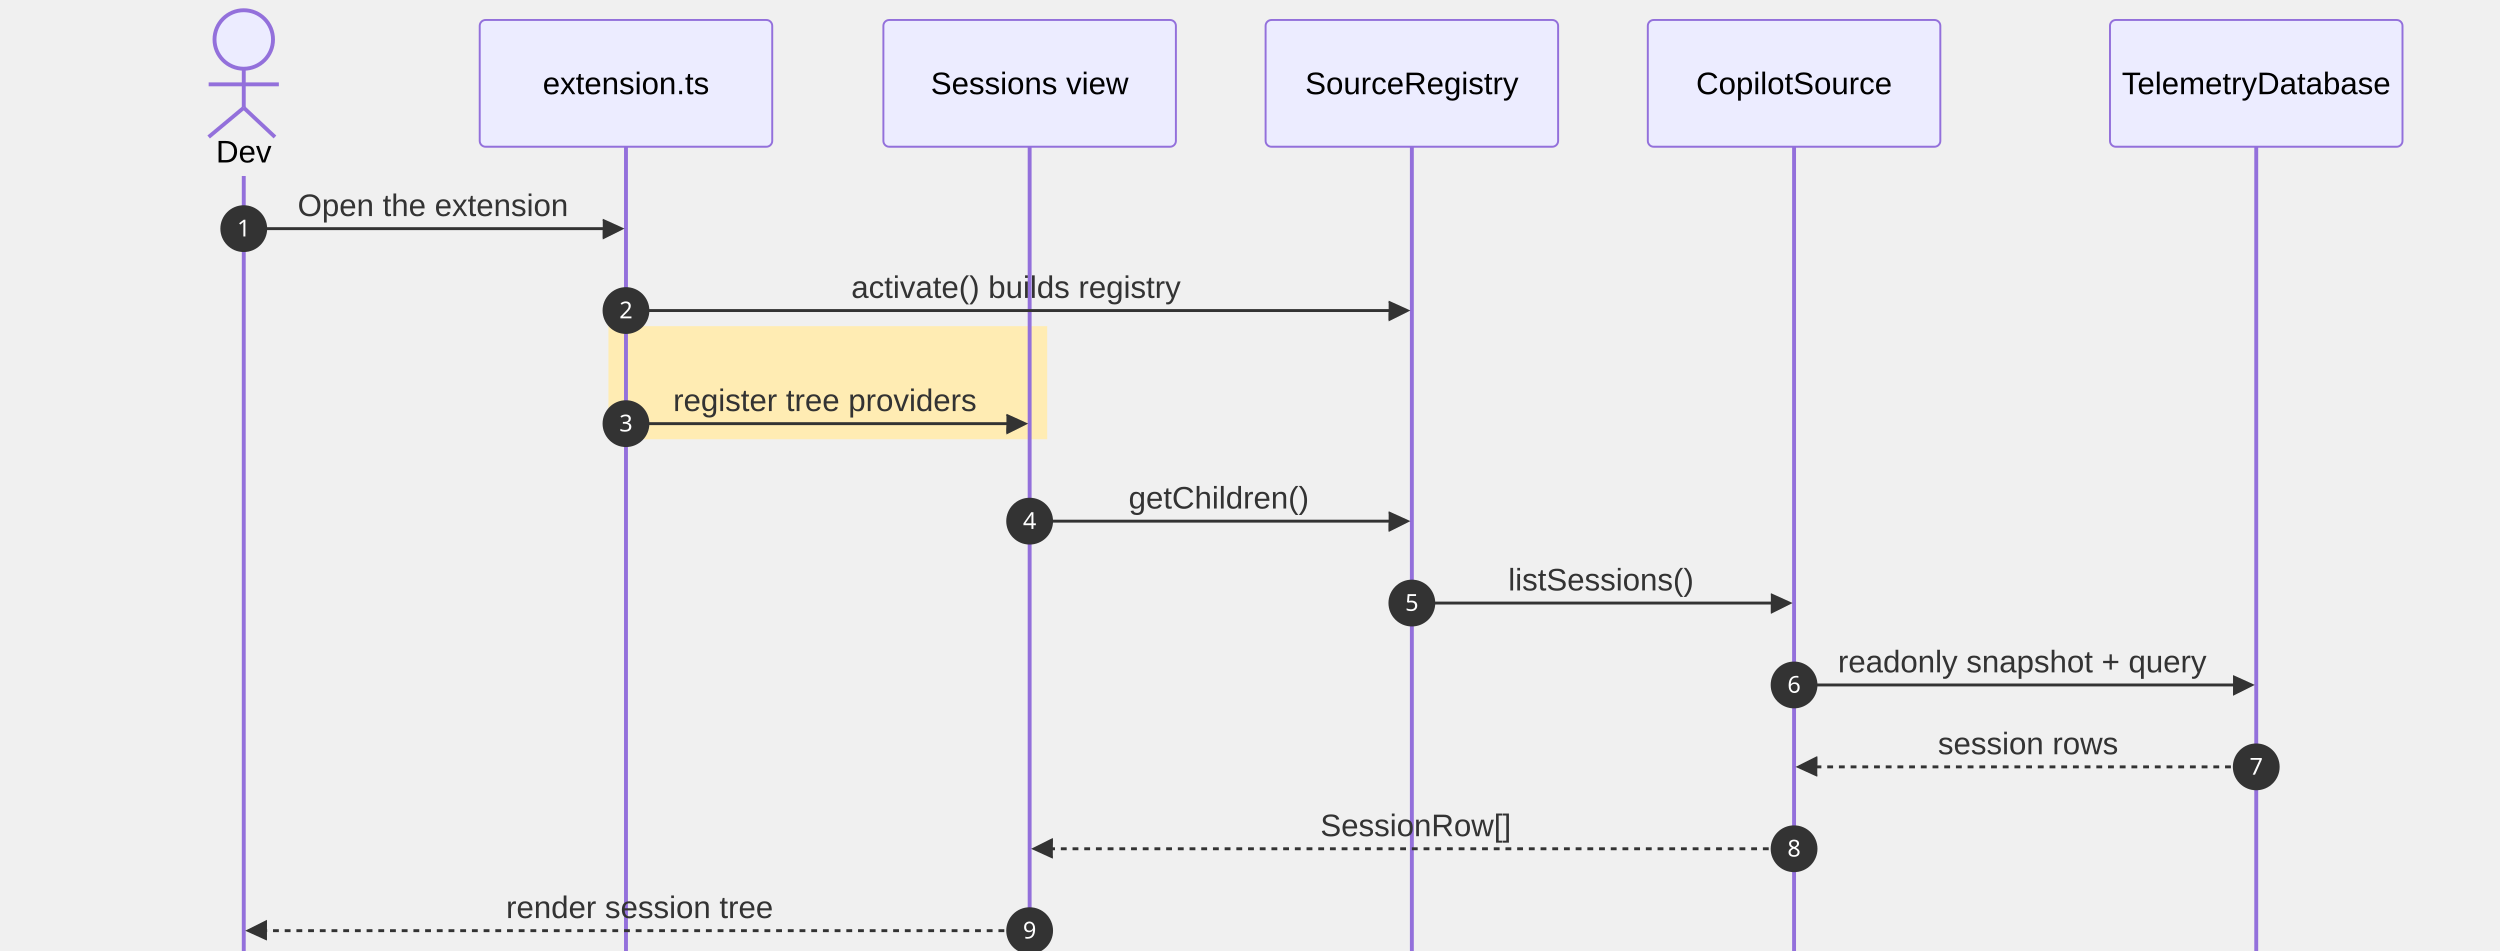
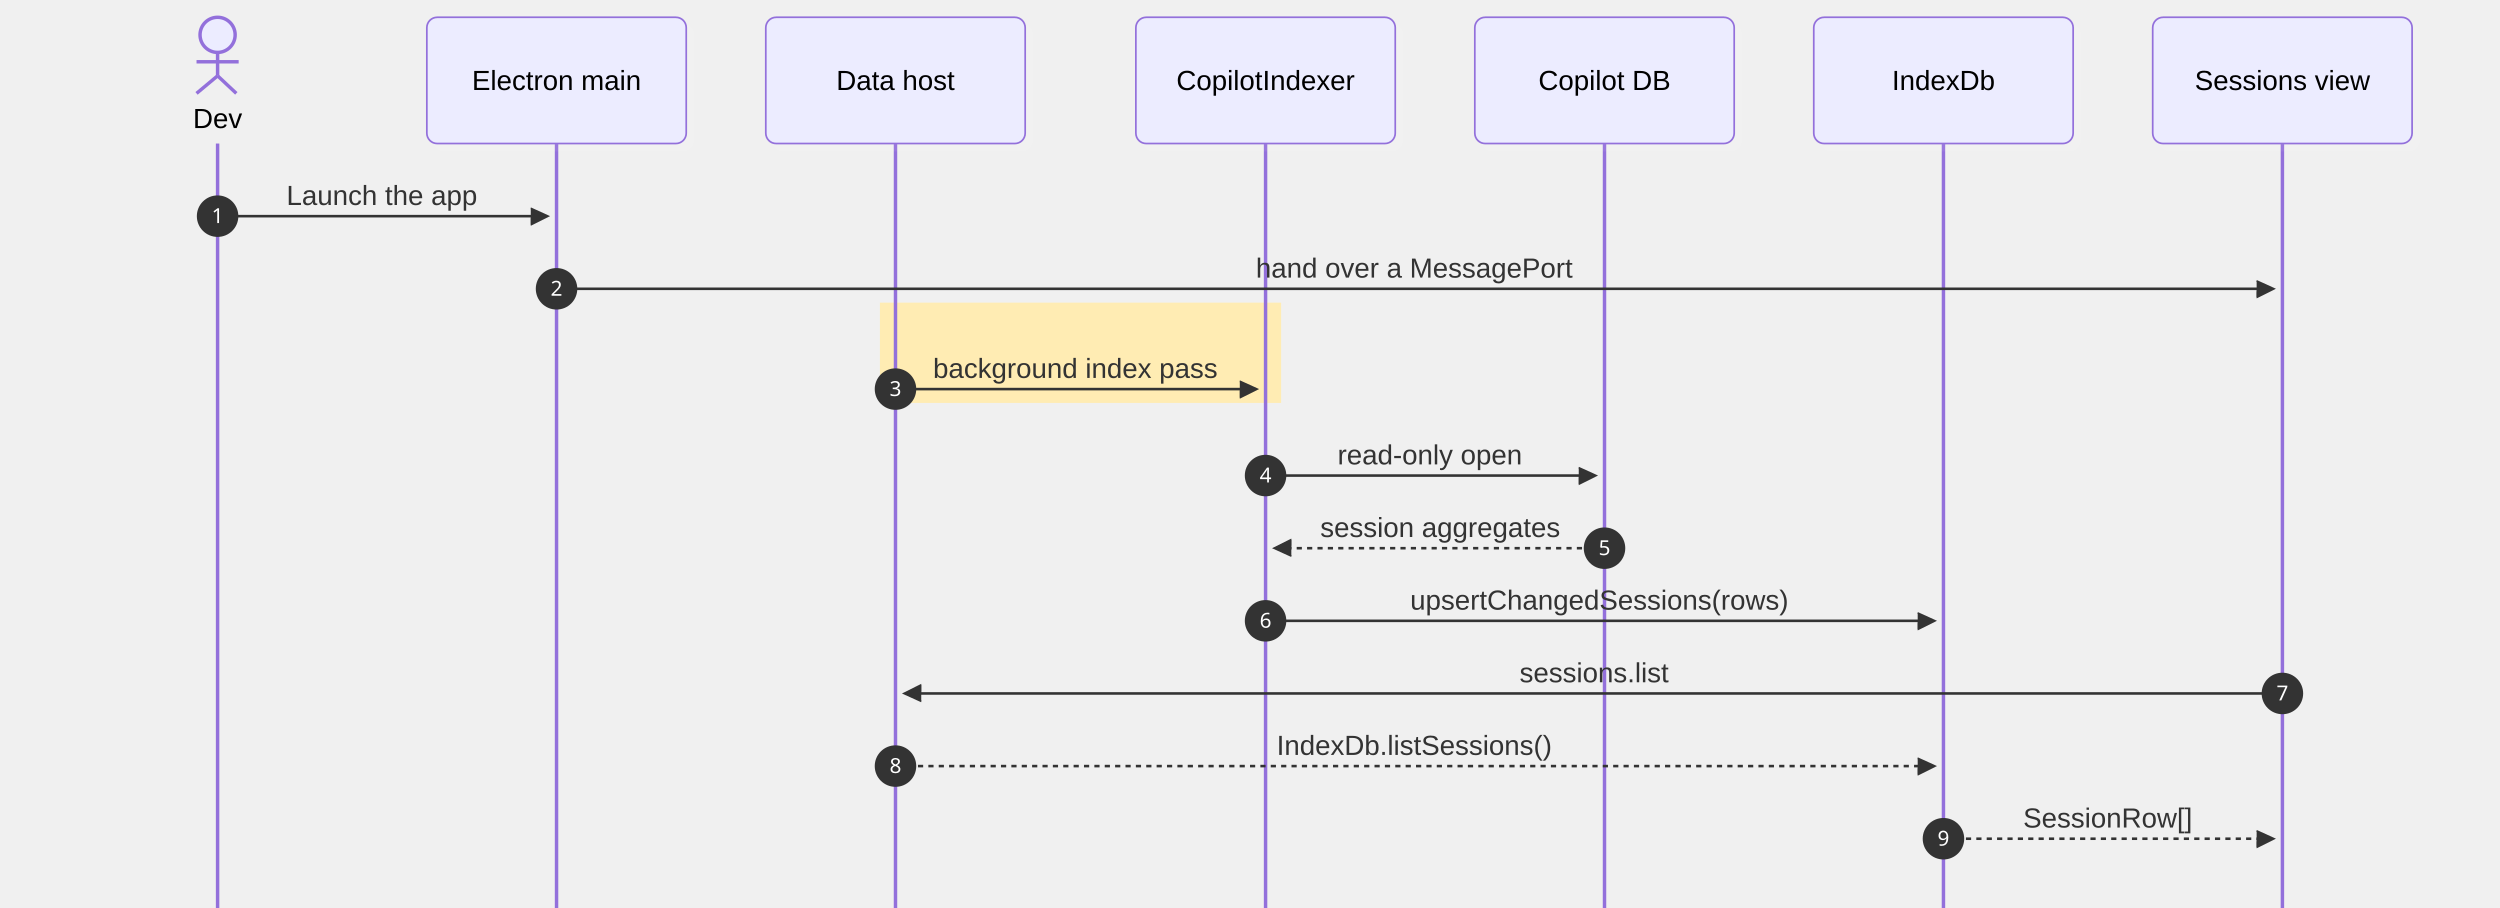
- <svg xmlns="http://www.w3.org/2000/svg" width="760" height="289" id="my-svg" style="max-width:760px;background-color:white;" viewBox="-50 -10 1282 487" role="graphics-document document" aria-roledescription="sequence">
-   <rect x="262" y="157" fill="rgb(255,236,179)" width="225" height="58" class="rect" />
+ <svg xmlns="http://www.w3.org/2000/svg" width="760" height="276" id="my-svg" style="max-width:760px;background-color:white;" viewBox="-50 -10 1444 525" role="graphics-document document" aria-roledescription="sequence">
+   <rect x="458" y="165" fill="rgb(255,236,179)" width="232" height="58" class="rect" />
  <g>
-     <line id="actor5" x1="1107" y1="65" x2="1107" y2="2000" class="actor-line 200" stroke-width="0.5px" stroke="#999" name="DB" data-et="life-line" data-id="DB" />
-     <g id="root-5" data-et="participant" data-type="participant" data-id="DB">
-       <rect x="1032" y="0" fill="#eaeaea" stroke="#666" width="150" height="65" name="DB" rx="3" ry="3" class="actor actor-top" />
-       <text x="1107" y="32.5" dominant-baseline="central" alignment-baseline="central" class="actor actor-box" style="text-anchor: middle; font-size: 16px; font-weight: 400;">
-         <tspan x="1107" dy="0">TelemetryDatabase</tspan>
+     <line id="actor6" x1="1269" y1="73" x2="1269" y2="2000" class="actor-line 200" stroke-width="0.5px" stroke="#999" name="View" data-et="life-line" data-id="View" />
+     <g id="root-6" data-look="neo" data-et="participant" data-type="participant" data-id="View">
+       <rect x="1194" y="0" fill="#eaeaea" stroke="#666" width="150" height="73" name="View" rx="6" ry="6" class="actor actor-top" data-look="neo" filter="url(#my-svg-drop-shadow)" />
+       <text x="1269" y="36.5" dominant-baseline="central" alignment-baseline="central" class="actor actor-box" style="text-anchor: middle; font-size: 16px; font-weight: 400;">
+         <tspan x="1269" dy="0">Sessions view</tspan>
      </text>
    </g>
  </g>
  <g>
-     <line id="actor4" x1="870" y1="65" x2="870" y2="2000" class="actor-line 200" stroke-width="0.5px" stroke="#999" name="Src" data-et="life-line" data-id="Src" />
-     <g id="root-4" data-et="participant" data-type="participant" data-id="Src">
-       <rect x="795" y="0" fill="#eaeaea" stroke="#666" width="150" height="65" name="Src" rx="3" ry="3" class="actor actor-top" />
-       <text x="870" y="32.5" dominant-baseline="central" alignment-baseline="central" class="actor actor-box" style="text-anchor: middle; font-size: 16px; font-weight: 400;">
-         <tspan x="870" dy="0">CopilotSource</tspan>
+     <line id="actor5" x1="1073" y1="73" x2="1073" y2="2000" class="actor-line 200" stroke-width="0.5px" stroke="#999" name="Index" data-et="life-line" data-id="Index" />
+     <g id="root-5" data-look="neo" data-et="participant" data-type="participant" data-id="Index">
+       <rect x="998" y="0" fill="#eaeaea" stroke="#666" width="150" height="73" name="Index" rx="6" ry="6" class="actor actor-top" data-look="neo" filter="url(#my-svg-drop-shadow)" />
+       <text x="1073" y="36.5" dominant-baseline="central" alignment-baseline="central" class="actor actor-box" style="text-anchor: middle; font-size: 16px; font-weight: 400;">
+         <tspan x="1073" dy="0">IndexDb</tspan>
      </text>
    </g>
  </g>
  <g>
-     <line id="actor3" x1="674" y1="65" x2="674" y2="2000" class="actor-line 200" stroke-width="0.5px" stroke="#999" name="Reg" data-et="life-line" data-id="Reg" />
-     <g id="root-3" data-et="participant" data-type="participant" data-id="Reg">
-       <rect x="599" y="0" fill="#eaeaea" stroke="#666" width="150" height="65" name="Reg" rx="3" ry="3" class="actor actor-top" />
-       <text x="674" y="32.5" dominant-baseline="central" alignment-baseline="central" class="actor actor-box" style="text-anchor: middle; font-size: 16px; font-weight: 400;">
-         <tspan x="674" dy="0">SourceRegistry</tspan>
+     <line id="actor4" x1="877" y1="73" x2="877" y2="2000" class="actor-line 200" stroke-width="0.5px" stroke="#999" name="Cop" data-et="life-line" data-id="Cop" />
+     <g id="root-4" data-look="neo" data-et="participant" data-type="participant" data-id="Cop">
+       <rect x="802" y="0" fill="#eaeaea" stroke="#666" width="150" height="73" name="Cop" rx="6" ry="6" class="actor actor-top" data-look="neo" filter="url(#my-svg-drop-shadow)" />
+       <text x="877" y="36.5" dominant-baseline="central" alignment-baseline="central" class="actor actor-box" style="text-anchor: middle; font-size: 16px; font-weight: 400;">
+         <tspan x="877" dy="0">Copilot DB</tspan>
      </text>
    </g>
  </g>
  <g>
-     <line id="actor2" x1="478" y1="65" x2="478" y2="2000" class="actor-line 200" stroke-width="0.5px" stroke="#999" name="View" data-et="life-line" data-id="View" />
-     <g id="root-2" data-et="participant" data-type="participant" data-id="View">
-       <rect x="403" y="0" fill="#eaeaea" stroke="#666" width="150" height="65" name="View" rx="3" ry="3" class="actor actor-top" />
-       <text x="478" y="32.5" dominant-baseline="central" alignment-baseline="central" class="actor actor-box" style="text-anchor: middle; font-size: 16px; font-weight: 400;">
-         <tspan x="478" dy="0">Sessions view</tspan>
+     <line id="actor3" x1="681" y1="73" x2="681" y2="2000" class="actor-line 200" stroke-width="0.5px" stroke="#999" name="Idx" data-et="life-line" data-id="Idx" />
+     <g id="root-3" data-look="neo" data-et="participant" data-type="participant" data-id="Idx">
+       <rect x="606" y="0" fill="#eaeaea" stroke="#666" width="150" height="73" name="Idx" rx="6" ry="6" class="actor actor-top" data-look="neo" filter="url(#my-svg-drop-shadow)" />
+       <text x="681" y="36.5" dominant-baseline="central" alignment-baseline="central" class="actor actor-box" style="text-anchor: middle; font-size: 16px; font-weight: 400;">
+         <tspan x="681" dy="0">CopilotIndexer</tspan>
      </text>
    </g>
  </g>
  <g>
-     <line id="actor1" x1="271" y1="65" x2="271" y2="2000" class="actor-line 200" stroke-width="0.5px" stroke="#999" name="Ext" data-et="life-line" data-id="Ext" />
-     <g id="root-1" data-et="participant" data-type="participant" data-id="Ext">
-       <rect x="196" y="0" fill="#eaeaea" stroke="#666" width="150" height="65" name="Ext" rx="3" ry="3" class="actor actor-top" />
-       <text x="271" y="32.5" dominant-baseline="central" alignment-baseline="central" class="actor actor-box" style="text-anchor: middle; font-size: 16px; font-weight: 400;">
-         <tspan x="271" dy="0">extension.ts</tspan>
+     <line id="actor2" x1="467" y1="73" x2="467" y2="2000" class="actor-line 200" stroke-width="0.5px" stroke="#999" name="Host" data-et="life-line" data-id="Host" />
+     <g id="root-2" data-look="neo" data-et="participant" data-type="participant" data-id="Host">
+       <rect x="392" y="0" fill="#eaeaea" stroke="#666" width="150" height="73" name="Host" rx="6" ry="6" class="actor actor-top" data-look="neo" filter="url(#my-svg-drop-shadow)" />
+       <text x="467" y="36.5" dominant-baseline="central" alignment-baseline="central" class="actor actor-box" style="text-anchor: middle; font-size: 16px; font-weight: 400;">
+         <tspan x="467" dy="0">Data host</tspan>
      </text>
    </g>
  </g>
  <g>
-     <line id="actor0" x1="75" y1="80" x2="75" y2="2000" class="actor-line 200" stroke-width="0.5px" stroke="#999" name="Dev" data-et="life-line" data-id="Dev" />
+     <line id="actor1" x1="271" y1="73" x2="271" y2="2000" class="actor-line 200" stroke-width="0.5px" stroke="#999" name="Main" data-et="life-line" data-id="Main" />
+     <g id="root-1" data-look="neo" data-et="participant" data-type="participant" data-id="Main">
+       <rect x="196" y="0" fill="#eaeaea" stroke="#666" width="150" height="73" name="Main" rx="6" ry="6" class="actor actor-top" data-look="neo" filter="url(#my-svg-drop-shadow)" />
+       <text x="271" y="36.5" dominant-baseline="central" alignment-baseline="central" class="actor actor-box" style="text-anchor: middle; font-size: 16px; font-weight: 400;">
+         <tspan x="271" dy="0">Electron main</tspan>
+       </text>
+     </g>
  </g>
-   <style>#my-svg{font-family:"trebuchet ms",verdana,arial,sans-serif;font-size:15px;fill:#333;}@keyframes edge-animation-frame{from{stroke-dashoffset:0;}}@keyframes dash{to{stroke-dashoffset:0;}}#my-svg .edge-animation-slow{stroke-dasharray:9,5!important;stroke-dashoffset:900;animation:dash 50s linear infinite;stroke-linecap:round;}#my-svg .edge-animation-fast{stroke-dasharray:9,5!important;stroke-dashoffset:900;animation:dash 20s linear infinite;stroke-linecap:round;}#my-svg .error-icon{fill:#552222;}#my-svg .error-text{fill:#552222;stroke:#552222;}#my-svg .edge-thickness-normal{stroke-width:1px;}#my-svg .edge-thickness-thick{stroke-width:3.5px;}#my-svg .edge-pattern-solid{stroke-dasharray:0;}#my-svg .edge-thickness-invisible{stroke-width:0;fill:none;}#my-svg .edge-pattern-dashed{stroke-dasharray:3;}#my-svg .edge-pattern-dotted{stroke-dasharray:2;}#my-svg .marker{fill:#333333;stroke:#333333;}#my-svg .marker.cross{stroke:#333333;}#my-svg svg{font-family:"trebuchet ms",verdana,arial,sans-serif;font-size:15px;}#my-svg p{margin:0;}#my-svg .actor{stroke:#9370DB;fill:#ECECFF;stroke-width:1;}#my-svg rect.actor.outer-path[data-look="neo"]{filter:drop-shadow(1px 2px 2px rgba(185, 185, 185, 1));}#my-svg rect.note[data-look="neo"]{stroke:#aaaa33;fill:#fff5ad;filter:drop-shadow(1px 2px 2px rgba(185, 185, 185, 1));}#my-svg text.actor&gt;tspan{fill:black;stroke:none;}#my-svg .actor-line{stroke:#9370DB;}#my-svg .innerArc{stroke-width:1.5;stroke-dasharray:none;}#my-svg .messageLine0{stroke-width:1.5;stroke-dasharray:none;stroke:#333;}#my-svg .messageLine1{stroke-width:1.5;stroke-dasharray:2,2;stroke:#333;}#my-svg [id$="-arrowhead"] path{fill:#333;stroke:#333;}#my-svg .sequenceNumber{fill:white;}#my-svg [id$="-sequencenumber"]{fill:#333;}#my-svg [id$="-crosshead"] path{fill:#333;stroke:#333;}#my-svg .messageText{fill:#333;stroke:none;}#my-svg .labelBox{stroke:#9370DB;fill:#ECECFF;filter:none;}#my-svg .labelText,#my-svg .labelText&gt;tspan{fill:black;stroke:none;}#my-svg .loopText,#my-svg .loopText&gt;tspan{fill:black;stroke:none;}#my-svg .sectionTitle,#my-svg .sectionTitle&gt;tspan{fill:black;stroke:none;}#my-svg .loopLine{stroke-width:2px;stroke-dasharray:2,2;stroke:#9370DB;fill:#9370DB;}#my-svg .note{stroke:#aaaa33;fill:#fff5ad;}#my-svg .noteText,#my-svg .noteText&gt;tspan{fill:black;stroke:none;font-weight:normal;}#my-svg .activation0{fill:#f4f4f4;stroke:#666;}#my-svg .activation1{fill:#f4f4f4;stroke:#666;}#my-svg .activation2{fill:#f4f4f4;stroke:#666;}#my-svg .actorPopupMenu{position:absolute;}#my-svg .actorPopupMenuPanel{position:absolute;fill:#ECECFF;box-shadow:0px 8px 16px 0px rgba(0,0,0,0.2);filter:drop-shadow(3px 5px 2px rgb(0 0 0 / 0.4));}#my-svg .actor-man circle,#my-svg line{fill:#ECECFF;stroke-width:2px;}#my-svg g rect.rect{filter:drop-shadow(1px 2px 2px rgba(185, 185, 185, 1));stroke:#9370DB;}#my-svg .node .neo-node{stroke:#9370DB;}#my-svg [data-look="neo"].node rect,#my-svg [data-look="neo"].cluster rect,#my-svg [data-look="neo"].node polygon{stroke:#9370DB;filter:drop-shadow(1px 2px 2px rgba(185, 185, 185, 1));}#my-svg [data-look="neo"].swimlane.cluster rect{filter:none;}#my-svg [data-look="neo"].node path{stroke:#9370DB;stroke-width:1px;}#my-svg [data-look="neo"].node .outer-path{filter:drop-shadow(1px 2px 2px rgba(185, 185, 185, 1));}#my-svg [data-look="neo"].node .neo-line path{stroke:#9370DB;filter:none;}#my-svg [data-look="neo"].node circle{stroke:#9370DB;filter:drop-shadow(1px 2px 2px rgba(185, 185, 185, 1));}#my-svg [data-look="neo"].node circle .state-start{fill:#000000;}#my-svg [data-look="neo"].icon-shape .icon{fill:#9370DB;filter:drop-shadow(1px 2px 2px rgba(185, 185, 185, 1));}#my-svg [data-look="neo"].icon-shape .icon-neo path{stroke:#9370DB;filter:drop-shadow(1px 2px 2px rgba(185, 185, 185, 1));}#my-svg :root{--mermaid-font-family:"trebuchet ms",verdana,arial,sans-serif;}</style>
+   <g>
+     <line id="actor0" x1="75" y1="73" x2="75" y2="2000" class="actor-line 200" stroke-width="0.5px" stroke="#999" name="Dev" data-et="life-line" data-id="Dev" />
+   </g>
+   <style>#my-svg{font-family:"trebuchet ms",verdana,arial,sans-serif;font-size:15px;fill:#333;}@keyframes edge-animation-frame{from{stroke-dashoffset:0;}}@keyframes dash{to{stroke-dashoffset:0;}}#my-svg .edge-animation-slow{stroke-dasharray:9,5!important;stroke-dashoffset:900;animation:dash 50s linear infinite;stroke-linecap:round;}#my-svg .edge-animation-fast{stroke-dasharray:9,5!important;stroke-dashoffset:900;animation:dash 20s linear infinite;stroke-linecap:round;}#my-svg .error-icon{fill:#552222;}#my-svg .error-text{fill:#552222;stroke:#552222;}#my-svg .edge-thickness-normal{stroke-width:1px;}#my-svg .edge-thickness-thick{stroke-width:3.5px;}#my-svg .edge-pattern-solid{stroke-dasharray:0;}#my-svg .edge-thickness-invisible{stroke-width:0;fill:none;}#my-svg .edge-pattern-dashed{stroke-dasharray:3;}#my-svg .edge-pattern-dotted{stroke-dasharray:2;}#my-svg .marker{fill:#333333;stroke:#333333;}#my-svg .marker.cross{stroke:#333333;}#my-svg svg{font-family:"trebuchet ms",verdana,arial,sans-serif;font-size:15px;}#my-svg p{margin:0;}#my-svg .actor{stroke:#9370DB;fill:#ECECFF;stroke-width:1;}#my-svg rect.actor.outer-path[data-look="neo"]{filter:drop-shadow(1px 2px 2px rgba(185, 185, 185, 1));}#my-svg rect.note[data-look="neo"]{stroke:#aaaa33;fill:#fff5ad;filter:drop-shadow(1px 2px 2px rgba(185, 185, 185, 1));}#my-svg text.actor&gt;tspan{fill:black;stroke:none;}#my-svg .actor-line{stroke:#9370DB;}#my-svg .innerArc{stroke-width:1.5;stroke-dasharray:none;}#my-svg .messageLine0{stroke-width:1.5;stroke-dasharray:none;stroke:#333;}#my-svg .messageLine1{stroke-width:1.5;stroke-dasharray:2,2;stroke:#333;}#my-svg [id$="-arrowhead"] path{fill:#333;stroke:#333;}#my-svg .sequenceNumber{fill:white;}#my-svg [id$="-sequencenumber"]{fill:#333;}#my-svg [id$="-crosshead"] path{fill:#333;stroke:#333;}#my-svg .messageText{fill:#333;stroke:none;}#my-svg .labelBox{stroke:#9370DB;fill:#ECECFF;filter:drop-shadow(1px 2px 2px rgba(185, 185, 185, 1));}#my-svg .labelText,#my-svg .labelText&gt;tspan{fill:black;stroke:none;}#my-svg .loopText,#my-svg .loopText&gt;tspan{fill:black;stroke:none;}#my-svg .sectionTitle,#my-svg .sectionTitle&gt;tspan{fill:black;stroke:none;}#my-svg .loopLine{stroke-width:2px;stroke-dasharray:2,2;stroke:#9370DB;fill:#9370DB;}#my-svg .note{stroke:#aaaa33;fill:#fff5ad;}#my-svg .noteText,#my-svg .noteText&gt;tspan{fill:black;stroke:none;}#my-svg .activation0{fill:#f4f4f4;stroke:#666;}#my-svg .activation1{fill:#f4f4f4;stroke:#666;}#my-svg .activation2{fill:#f4f4f4;stroke:#666;}#my-svg .actorPopupMenu{position:absolute;}#my-svg .actorPopupMenuPanel{position:absolute;fill:#ECECFF;box-shadow:0px 8px 16px 0px rgba(0,0,0,0.2);filter:drop-shadow(3px 5px 2px rgb(0 0 0 / 0.4));}#my-svg .actor-man circle,#my-svg line{fill:#ECECFF;stroke-width:2px;}#my-svg g rect.rect{filter:drop-shadow(1px 2px 2px rgba(185, 185, 185, 1));stroke:#9370DB;}#my-svg .node .neo-node{stroke:#9370DB;}#my-svg [data-look="neo"].node rect,#my-svg [data-look="neo"].cluster rect,#my-svg [data-look="neo"].node polygon{stroke:#9370DB;filter:drop-shadow(1px 2px 2px rgba(185, 185, 185, 1));}#my-svg [data-look="neo"].swimlane.cluster rect{filter:none;}#my-svg [data-look="neo"].node path{stroke:#9370DB;stroke-width:1px;}#my-svg [data-look="neo"].node .outer-path{filter:drop-shadow(1px 2px 2px rgba(185, 185, 185, 1));}#my-svg [data-look="neo"].node .neo-line path{stroke:#9370DB;filter:none;}#my-svg [data-look="neo"].node circle{stroke:#9370DB;filter:drop-shadow(1px 2px 2px rgba(185, 185, 185, 1));}#my-svg [data-look="neo"].node circle .state-start{fill:#000000;}#my-svg [data-look="neo"].icon-shape .icon{fill:#9370DB;filter:drop-shadow(1px 2px 2px rgba(185, 185, 185, 1));}#my-svg [data-look="neo"].icon-shape .icon-neo path{stroke:#9370DB;filter:drop-shadow(1px 2px 2px rgba(185, 185, 185, 1));}#my-svg :root{--mermaid-font-family:"trebuchet ms",verdana,arial,sans-serif;}</style>
  <g />
  <defs>
    <symbol id="my-svg-computer" width="24" height="24">
      <path transform="scale(.5)" d="M2 2v13h20v-13h-20zm18 11h-16v-9h16v9zm-10.228 6l.466-1h3.524l.467 1h-4.457zm14.228 3h-24l2-6h2.104l-1.33 4h18.45l-1.297-4h2.073l2 6zm-5-10h-14v-7h14v7z" />
    </symbol>
  </defs>
  <defs>
    <symbol id="my-svg-database" fill-rule="evenodd" clip-rule="evenodd">
      <path transform="scale(.5)" d="M12.258.001l.256.004.255.005.253.008.251.01.249.012.247.015.246.016.242.019.241.02.239.023.236.024.233.027.231.028.229.031.225.032.223.034.22.036.217.038.214.04.211.041.208.043.205.045.201.046.198.048.194.05.191.051.187.053.183.054.18.056.175.057.172.059.168.06.163.061.16.063.155.064.15.066.074.033.073.033.071.034.07.034.069.035.068.035.067.035.066.035.064.036.064.036.062.036.06.036.06.037.058.037.058.037.055.038.055.038.053.038.052.038.051.039.05.039.048.039.047.039.045.04.044.04.043.04.041.04.04.041.039.041.037.041.036.041.034.041.033.042.032.042.03.042.029.042.027.042.026.043.024.043.023.043.021.043.02.043.018.044.017.043.015.044.013.044.012.044.011.045.009.044.007.045.006.045.004.045.002.045.001.045v17l-.001.045-.002.045-.004.045-.006.045-.007.045-.009.044-.011.045-.012.044-.013.044-.015.044-.017.043-.018.044-.02.043-.021.043-.023.043-.024.043-.026.043-.027.042-.029.042-.03.042-.032.042-.033.042-.034.041-.036.041-.037.041-.039.041-.04.041-.041.04-.043.04-.044.04-.045.04-.047.039-.048.039-.05.039-.051.039-.052.038-.053.038-.055.038-.055.038-.058.037-.058.037-.06.037-.06.036-.062.036-.064.036-.064.036-.066.035-.067.035-.068.035-.069.035-.07.034-.071.034-.073.033-.074.033-.15.066-.155.064-.16.063-.163.061-.168.06-.172.059-.175.057-.18.056-.183.054-.187.053-.191.051-.194.05-.198.048-.201.046-.205.045-.208.043-.211.041-.214.04-.217.038-.22.036-.223.034-.225.032-.229.031-.231.028-.233.027-.236.024-.239.023-.241.02-.242.019-.246.016-.247.015-.249.012-.251.01-.253.008-.255.005-.256.004-.258.001-.258-.001-.256-.004-.255-.005-.253-.008-.251-.01-.249-.012-.247-.015-.245-.016-.243-.019-.241-.02-.238-.023-.236-.024-.234-.027-.231-.028-.228-.031-.226-.032-.223-.034-.22-.036-.217-.038-.214-.04-.211-.041-.208-.043-.204-.045-.201-.046-.198-.048-.195-.05-.19-.051-.187-.053-.184-.054-.179-.056-.176-.057-.172-.059-.167-.06-.164-.061-.159-.063-.155-.064-.151-.066-.074-.033-.072-.033-.072-.034-.07-.034-.069-.035-.068-.035-.067-.035-.066-.035-.064-.036-.063-.036-.062-.036-.061-.036-.06-.037-.058-.037-.057-.037-.056-.038-.055-.038-.053-.038-.052-.038-.051-.039-.049-.039-.049-.039-.046-.039-.046-.04-.044-.04-.043-.04-.041-.04-.04-.041-.039-.041-.037-.041-.036-.041-.034-.041-.033-.042-.032-.042-.03-.042-.029-.042-.027-.042-.026-.043-.024-.043-.023-.043-.021-.043-.02-.043-.018-.044-.017-.043-.015-.044-.013-.044-.012-.044-.011-.045-.009-.044-.007-.045-.006-.045-.004-.045-.002-.045-.001-.045v-17l.001-.045.002-.045.004-.045.006-.045.007-.045.009-.044.011-.045.012-.044.013-.044.015-.044.017-.043.018-.044.02-.043.021-.043.023-.043.024-.043.026-.043.027-.042.029-.042.03-.042.032-.042.033-.042.034-.041.036-.041.037-.041.039-.041.04-.041.041-.04.043-.04.044-.04.046-.04.046-.039.049-.039.049-.039.051-.039.052-.038.053-.038.055-.038.056-.038.057-.037.058-.037.06-.037.061-.036.062-.036.063-.036.064-.036.066-.035.067-.035.068-.035.069-.035.07-.034.072-.034.072-.033.074-.033.151-.066.155-.064.159-.063.164-.061.167-.06.172-.059.176-.057.179-.056.184-.054.187-.053.19-.051.195-.05.198-.048.201-.046.204-.045.208-.043.211-.041.214-.04.217-.038.22-.036.223-.034.226-.032.228-.031.231-.028.234-.027.236-.024.238-.023.241-.02.243-.019.245-.016.247-.015.249-.012.251-.01.253-.008.255-.005.256-.004.258-.001.258.001zm-9.258 20.499v.01l.001.021.003.021.004.022.005.021.006.022.007.022.009.023.01.022.011.023.012.023.013.023.015.023.016.024.017.023.018.024.019.024.021.024.022.025.023.024.024.025.052.049.056.05.061.051.066.051.07.051.075.051.079.052.084.052.088.052.092.052.097.052.102.051.105.052.11.052.114.051.119.051.123.051.127.05.131.05.135.05.139.048.144.049.147.047.152.047.155.047.16.045.163.045.167.043.171.043.176.041.178.041.183.039.187.039.19.037.194.035.197.035.202.033.204.031.209.03.212.029.216.027.219.025.222.024.226.021.23.02.233.018.236.016.24.015.243.012.246.01.249.008.253.005.256.004.259.001.26-.001.257-.004.254-.005.25-.008.247-.011.244-.012.241-.014.237-.016.233-.018.231-.021.226-.021.224-.024.22-.026.216-.027.212-.028.21-.031.205-.031.202-.034.198-.034.194-.036.191-.037.187-.039.183-.04.179-.04.175-.042.172-.043.168-.044.163-.045.16-.046.155-.046.152-.047.148-.048.143-.049.139-.049.136-.05.131-.05.126-.05.123-.051.118-.052.114-.051.11-.052.106-.052.101-.052.096-.052.092-.052.088-.053.083-.051.079-.052.074-.052.07-.051.065-.051.06-.051.056-.05.051-.05.023-.024.023-.025.021-.024.02-.024.019-.024.018-.024.017-.024.015-.023.014-.024.013-.023.012-.023.01-.023.01-.022.008-.022.006-.022.006-.022.004-.022.004-.021.001-.021.001-.021v-4.127l-.077.055-.08.053-.083.054-.085.053-.087.052-.09.052-.093.051-.095.05-.097.05-.1.049-.102.049-.105.048-.106.047-.109.047-.111.046-.114.045-.115.045-.118.044-.12.043-.122.042-.124.042-.126.041-.128.04-.13.04-.132.038-.134.038-.135.037-.138.037-.139.035-.142.035-.143.034-.144.033-.147.032-.148.031-.15.03-.151.03-.153.029-.154.027-.156.027-.158.026-.159.025-.161.024-.162.023-.163.022-.165.021-.166.02-.167.019-.169.018-.169.017-.171.016-.173.015-.173.014-.175.013-.175.012-.177.011-.178.01-.179.008-.179.008-.181.006-.182.005-.182.004-.184.003-.184.002h-.37l-.184-.002-.184-.003-.182-.004-.182-.005-.181-.006-.179-.008-.179-.008-.178-.01-.176-.011-.176-.012-.175-.013-.173-.014-.172-.015-.171-.016-.17-.017-.169-.018-.167-.019-.166-.02-.165-.021-.163-.022-.162-.023-.161-.024-.159-.025-.157-.026-.156-.027-.155-.027-.153-.029-.151-.03-.15-.03-.148-.031-.146-.032-.145-.033-.143-.034-.141-.035-.14-.035-.137-.037-.136-.037-.134-.038-.132-.038-.13-.04-.128-.04-.126-.041-.124-.042-.122-.042-.12-.044-.117-.043-.116-.045-.113-.045-.112-.046-.109-.047-.106-.047-.105-.048-.102-.049-.1-.049-.097-.05-.095-.05-.093-.052-.09-.051-.087-.052-.085-.053-.083-.054-.08-.054-.077-.054v4.127zm0-5.654v.011l.001.021.003.021.004.021.005.022.006.022.007.022.009.022.01.022.011.023.012.023.013.023.015.024.016.023.017.024.018.024.019.024.021.024.022.024.023.025.024.024.052.05.056.05.061.05.066.051.07.051.075.052.079.051.084.052.088.052.092.052.097.052.102.052.105.052.11.051.114.051.119.052.123.05.127.051.131.05.135.049.139.049.144.048.147.048.152.047.155.046.16.045.163.045.167.044.171.042.176.042.178.04.183.04.187.038.19.037.194.036.197.034.202.033.204.032.209.03.212.028.216.027.219.025.222.024.226.022.23.02.233.018.236.016.24.014.243.012.246.01.249.008.253.006.256.003.259.001.26-.001.257-.003.254-.006.25-.008.247-.01.244-.012.241-.015.237-.016.233-.018.231-.02.226-.022.224-.024.22-.025.216-.027.212-.029.21-.03.205-.032.202-.033.198-.035.194-.036.191-.037.187-.039.183-.039.179-.041.175-.042.172-.043.168-.044.163-.045.16-.045.155-.047.152-.047.148-.048.143-.048.139-.05.136-.049.131-.05.126-.051.123-.051.118-.051.114-.052.11-.052.106-.052.101-.052.096-.052.092-.052.088-.052.083-.052.079-.052.074-.051.07-.052.065-.051.06-.05.056-.051.051-.049.023-.025.023-.024.021-.025.02-.024.019-.024.018-.024.017-.024.015-.023.014-.023.013-.024.012-.022.01-.023.01-.023.008-.022.006-.022.006-.022.004-.021.004-.022.001-.021.001-.021v-4.139l-.077.054-.08.054-.083.054-.085.052-.087.053-.09.051-.093.051-.095.051-.097.05-.1.049-.102.049-.105.048-.106.047-.109.047-.111.046-.114.045-.115.044-.118.044-.12.044-.122.042-.124.042-.126.041-.128.04-.13.039-.132.039-.134.038-.135.037-.138.036-.139.036-.142.035-.143.033-.144.033-.147.033-.148.031-.15.03-.151.03-.153.028-.154.028-.156.027-.158.026-.159.025-.161.024-.162.023-.163.022-.165.021-.166.02-.167.019-.169.018-.169.017-.171.016-.173.015-.173.014-.175.013-.175.012-.177.011-.178.009-.179.009-.179.007-.181.007-.182.005-.182.004-.184.003-.184.002h-.37l-.184-.002-.184-.003-.182-.004-.182-.005-.181-.007-.179-.007-.179-.009-.178-.009-.176-.011-.176-.012-.175-.013-.173-.014-.172-.015-.171-.016-.17-.017-.169-.018-.167-.019-.166-.02-.165-.021-.163-.022-.162-.023-.161-.024-.159-.025-.157-.026-.156-.027-.155-.028-.153-.028-.151-.03-.15-.03-.148-.031-.146-.033-.145-.033-.143-.033-.141-.035-.14-.036-.137-.036-.136-.037-.134-.038-.132-.039-.13-.039-.128-.04-.126-.041-.124-.042-.122-.043-.12-.043-.117-.044-.116-.044-.113-.046-.112-.046-.109-.046-.106-.047-.105-.048-.102-.049-.1-.049-.097-.05-.095-.051-.093-.051-.09-.051-.087-.053-.085-.052-.083-.054-.08-.054-.077-.054v4.139zm0-5.666v.011l.001.02.003.022.004.021.005.022.006.021.007.022.009.023.01.022.011.023.012.023.013.023.015.023.016.024.017.024.018.023.019.024.021.025.022.024.023.024.024.025.052.05.056.05.061.05.066.051.07.051.075.052.079.051.084.052.088.052.092.052.097.052.102.052.105.051.11.052.114.051.119.051.123.051.127.05.131.05.135.05.139.049.144.048.147.048.152.047.155.046.16.045.163.045.167.043.171.043.176.042.178.04.183.04.187.038.19.037.194.036.197.034.202.033.204.032.209.03.212.028.216.027.219.025.222.024.226.021.23.02.233.018.236.017.24.014.243.012.246.01.249.008.253.006.256.003.259.001.26-.001.257-.003.254-.006.25-.008.247-.01.244-.013.241-.014.237-.016.233-.018.231-.02.226-.022.224-.024.22-.025.216-.027.212-.029.21-.03.205-.032.202-.033.198-.035.194-.036.191-.037.187-.039.183-.039.179-.041.175-.042.172-.043.168-.044.163-.045.16-.045.155-.047.152-.047.148-.048.143-.049.139-.049.136-.049.131-.051.126-.05.123-.051.118-.052.114-.051.11-.052.106-.052.101-.052.096-.052.092-.052.088-.052.083-.052.079-.052.074-.052.07-.051.065-.051.06-.051.056-.05.051-.049.023-.025.023-.025.021-.024.02-.024.019-.024.018-.024.017-.024.015-.023.014-.024.013-.023.012-.023.01-.022.01-.023.008-.022.006-.022.006-.022.004-.022.004-.021.001-.021.001-.021v-4.153l-.077.054-.08.054-.083.053-.085.053-.087.053-.09.051-.093.051-.095.051-.097.05-.1.049-.102.048-.105.048-.106.048-.109.046-.111.046-.114.046-.115.044-.118.044-.12.043-.122.043-.124.042-.126.041-.128.04-.13.039-.132.039-.134.038-.135.037-.138.036-.139.036-.142.034-.143.034-.144.033-.147.032-.148.032-.15.03-.151.03-.153.028-.154.028-.156.027-.158.026-.159.024-.161.024-.162.023-.163.023-.165.021-.166.02-.167.019-.169.018-.169.017-.171.016-.173.015-.173.014-.175.013-.175.012-.177.01-.178.01-.179.009-.179.007-.181.006-.182.006-.182.004-.184.003-.184.001-.185.001-.185-.001-.184-.001-.184-.003-.182-.004-.182-.006-.181-.006-.179-.007-.179-.009-.178-.01-.176-.01-.176-.012-.175-.013-.173-.014-.172-.015-.171-.016-.17-.017-.169-.018-.167-.019-.166-.02-.165-.021-.163-.023-.162-.023-.161-.024-.159-.024-.157-.026-.156-.027-.155-.028-.153-.028-.151-.03-.15-.03-.148-.032-.146-.032-.145-.033-.143-.034-.141-.034-.14-.036-.137-.036-.136-.037-.134-.038-.132-.039-.13-.039-.128-.041-.126-.041-.124-.041-.122-.043-.12-.043-.117-.044-.116-.044-.113-.046-.112-.046-.109-.046-.106-.048-.105-.048-.102-.048-.1-.05-.097-.049-.095-.051-.093-.051-.09-.052-.087-.052-.085-.053-.083-.053-.08-.054-.077-.054v4.153zm8.74-8.179l-.257.004-.254.005-.25.008-.247.011-.244.012-.241.014-.237.016-.233.018-.231.021-.226.022-.224.023-.22.026-.216.027-.212.028-.21.031-.205.032-.202.033-.198.034-.194.036-.191.038-.187.038-.183.04-.179.041-.175.042-.172.043-.168.043-.163.045-.16.046-.155.046-.152.048-.148.048-.143.048-.139.049-.136.05-.131.05-.126.051-.123.051-.118.051-.114.052-.11.052-.106.052-.101.052-.096.052-.092.052-.088.052-.083.052-.079.052-.074.051-.07.052-.065.051-.06.05-.056.05-.051.05-.023.025-.023.024-.021.024-.02.025-.019.024-.018.024-.017.023-.015.024-.014.023-.013.023-.012.023-.01.023-.01.022-.008.022-.006.023-.006.021-.004.022-.004.021-.001.021-.001.021.001.021.001.021.004.021.004.022.006.021.006.023.008.022.01.022.01.023.012.023.013.023.014.023.015.024.017.023.018.024.019.024.02.025.021.024.023.024.023.025.051.05.056.05.06.05.065.051.07.052.074.051.079.052.083.052.088.052.092.052.096.052.101.052.106.052.11.052.114.052.118.051.123.051.126.051.131.05.136.05.139.049.143.048.148.048.152.048.155.046.16.046.163.045.168.043.172.043.175.042.179.041.183.04.187.038.191.038.194.036.198.034.202.033.205.032.21.031.212.028.216.027.22.026.224.023.226.022.231.021.233.018.237.016.241.014.244.012.247.011.25.008.254.005.257.004.26.001.26-.001.257-.004.254-.005.25-.008.247-.011.244-.012.241-.014.237-.016.233-.018.231-.021.226-.022.224-.023.22-.026.216-.027.212-.028.21-.031.205-.032.202-.033.198-.034.194-.036.191-.038.187-.038.183-.04.179-.041.175-.042.172-.043.168-.043.163-.045.16-.046.155-.046.152-.048.148-.048.143-.048.139-.049.136-.05.131-.05.126-.051.123-.051.118-.051.114-.052.11-.052.106-.052.101-.052.096-.052.092-.052.088-.052.083-.052.079-.052.074-.051.07-.052.065-.051.06-.05.056-.05.051-.05.023-.025.023-.024.021-.024.02-.025.019-.024.018-.024.017-.023.015-.024.014-.023.013-.023.012-.023.01-.023.01-.022.008-.022.006-.023.006-.021.004-.022.004-.021.001-.021.001-.021-.001-.021-.001-.021-.004-.021-.004-.022-.006-.021-.006-.023-.008-.022-.01-.022-.01-.023-.012-.023-.013-.023-.014-.023-.015-.024-.017-.023-.018-.024-.019-.024-.02-.025-.021-.024-.023-.024-.023-.025-.051-.05-.056-.05-.06-.05-.065-.051-.07-.052-.074-.051-.079-.052-.083-.052-.088-.052-.092-.052-.096-.052-.101-.052-.106-.052-.11-.052-.114-.052-.118-.051-.123-.051-.126-.051-.131-.05-.136-.05-.139-.049-.143-.048-.148-.048-.152-.048-.155-.046-.16-.046-.163-.045-.168-.043-.172-.043-.175-.042-.179-.041-.183-.04-.187-.038-.191-.038-.194-.036-.198-.034-.202-.033-.205-.032-.21-.031-.212-.028-.216-.027-.22-.026-.224-.023-.226-.022-.231-.021-.233-.018-.237-.016-.241-.014-.244-.012-.247-.011-.25-.008-.254-.005-.257-.004-.26-.001-.26.001z" />
    </symbol>
  </defs>
  <defs>
    <symbol id="my-svg-clock" width="24" height="24">
      <path transform="scale(.5)" d="M12 2c5.514 0 10 4.486 10 10s-4.486 10-10 10-10-4.486-10-10 4.486-10 10-10zm0-2c-6.627 0-12 5.373-12 12s5.373 12 12 12 12-5.373 12-12-5.373-12-12-12zm5.848 12.459c.202.038.202.333.001.372-1.907.361-6.045 1.111-6.547 1.111-.719 0-1.301-.582-1.301-1.301 0-.512.77-5.447 1.125-7.445.034-.192.312-.181.343.014l.985 6.238 5.394 1.011z" />
    </symbol>
  </defs>
  <defs>
    <marker id="my-svg-arrowhead" refX="7.9" refY="5" markerUnits="userSpaceOnUse" markerWidth="12" markerHeight="12" orient="auto-start-reverse">
      <path d="M -1 0 L 10 5 L 0 10 z" />
    </marker>
  </defs>
  <defs>
    <marker id="my-svg-crosshead" markerWidth="15" markerHeight="8" orient="auto" refX="4" refY="4.5">
      <path fill="none" stroke="#000000" stroke-width="1pt" d="M 1,2 L 6,7 M 6,2 L 1,7" style="stroke-dasharray: 0, 0;" />
    </marker>
  </defs>
  <defs>
    <marker id="my-svg-filled-head" refX="15.5" refY="7" markerWidth="20" markerHeight="28" orient="auto">
      <path d="M 18,7 L9,13 L14,7 L9,1 Z" />
    </marker>
  </defs>
  <defs>
    <marker id="my-svg-sequencenumber" refX="15" refY="15" markerWidth="60" markerHeight="40" orient="auto">
      <circle cx="15" cy="15" r="6" />
    </marker>
  </defs>
  <defs>
    <marker id="my-svg-solidTopArrowHead" refX="7.9" refY="7.25" markerUnits="userSpaceOnUse" markerWidth="12" markerHeight="12" orient="auto-start-reverse">
      <path d="M 0 0 L 10 8 L 0 8 z" />
    </marker>
  </defs>
  <defs>
    <marker id="my-svg-solidBottomArrowHead" refX="7.9" refY="0.75" markerUnits="userSpaceOnUse" markerWidth="12" markerHeight="12" orient="auto-start-reverse">
      <path d="M 0 0 L 10 0 L 0 8 z" />
    </marker>
  </defs>
  <defs>
    <marker id="my-svg-stickTopArrowHead" refX="7.5" refY="7" markerUnits="userSpaceOnUse" markerWidth="12" markerHeight="12" orient="auto-start-reverse">
      <path d="M 0 0 L 7 7" stroke="black" stroke-width="1.5" fill="none" />
    </marker>
  </defs>
  <defs>
    <marker id="my-svg-stickBottomArrowHead" refX="7.5" refY="0" markerUnits="userSpaceOnUse" markerWidth="12" markerHeight="12" orient="auto-start-reverse">
      <path d="M 0 7 L 7 0" stroke="black" stroke-width="1.5" fill="none" />
    </marker>
  </defs>
+   <defs>
+     <filter id="my-svg-drop-shadow" height="130%" width="130%">
+       <feDropShadow dx="4" dy="4" stdDeviation="0" flood-opacity="0.06" flood-color="#FFFFFF" />
+     </filter>
+   </defs>
  <g class="actor-man actor-top" name="Dev" data-et="participant" data-type="actor" data-id="Dev" style="stroke: rgb(147, 112, 219);">
-     <line id="actor-man-torso0" x1="75" y1="25" x2="75" y2="45" />
-     <line id="actor-man-arms0" x1="57" y1="33" x2="93" y2="33" />
-     <line x1="57" y1="60" x2="75" y2="45" />
-     <line x1="75" y1="45" x2="91" y2="60" />
-     <circle cx="75" cy="10" r="15" width="150" height="65" />
-     <text x="75" y="67.5" dominant-baseline="central" alignment-baseline="central" class="actor actor-man" style="text-anchor: middle; font-size: 16px; font-weight: 400;">
+     <line id="actor-man-torso0" x1="75" y1="20.308" x2="75" y2="33.846" />
+     <line id="actor-man-arms0" x1="62.815" y1="25.723" x2="87.185" y2="25.723" />
+     <line x1="62.815" y1="44" x2="75" y2="33.846" />
+     <line x1="75" y1="33.846" x2="85.831" y2="44" />
+     <circle cx="75" cy="10.154" r="10.154" width="150" height="73" />
+     <text x="75" y="58.5" dominant-baseline="central" alignment-baseline="central" class="actor actor-man" style="text-anchor: middle; font-size: 16px; font-weight: 400;">
      <tspan x="75" dy="0">Dev</tspan>
    </text>
  </g>
-   <text x="172" y="80" text-anchor="middle" dominant-baseline="middle" alignment-baseline="middle" class="messageText" dy="1em" style="font-size: 16px; font-weight: 400;">Open the extension</text>
-   <line x1="82" y1="107" x2="267" y2="107" class="messageLine0" data-et="message" data-id="i1" data-from="Dev" data-to="Ext" stroke-width="2" stroke="none" marker-end="url(#my-svg-arrowhead)" style="fill: none;" />
-   <line x1="75" y1="107" x2="75" y2="107" stroke-width="0" marker-start="url(#my-svg-sequencenumber)" />
-   <text x="75" y="111" font-family="sans-serif" font-size="12px" text-anchor="middle" class="sequenceNumber">1</text>
-   <text x="471" y="122" text-anchor="middle" dominant-baseline="middle" alignment-baseline="middle" class="messageText" dy="1em" style="font-size: 16px; font-weight: 400;">activate() builds registry</text>
-   <line x1="278" y1="149" x2="670" y2="149" class="messageLine0" data-et="message" data-id="i2" data-from="Ext" data-to="Reg" stroke-width="2" stroke="none" marker-end="url(#my-svg-arrowhead)" style="fill: none;" />
-   <line x1="271" y1="149" x2="271" y2="149" stroke-width="0" marker-start="url(#my-svg-sequencenumber)" />
-   <text x="271" y="153" font-family="sans-serif" font-size="12px" text-anchor="middle" class="sequenceNumber">2</text>
-   <text x="373" y="180" text-anchor="middle" dominant-baseline="middle" alignment-baseline="middle" class="messageText" dy="1em" style="font-size: 16px; font-weight: 400;">register tree providers</text>
-   <line x1="278" y1="207" x2="474" y2="207" class="messageLine0" data-et="message" data-id="i4" data-from="Ext" data-to="View" stroke-width="2" stroke="none" marker-end="url(#my-svg-arrowhead)" style="fill: none;" />
-   <line x1="271" y1="207" x2="271" y2="207" stroke-width="0" marker-start="url(#my-svg-sequencenumber)" />
-   <text x="271" y="211" font-family="sans-serif" font-size="12px" text-anchor="middle" class="sequenceNumber">3</text>
-   <text x="575" y="230" text-anchor="middle" dominant-baseline="middle" alignment-baseline="middle" class="messageText" dy="1em" style="font-size: 16px; font-weight: 400;">getChildren()</text>
-   <line x1="485" y1="257" x2="670" y2="257" class="messageLine0" data-et="message" data-id="i6" data-from="View" data-to="Reg" stroke-width="2" stroke="none" marker-end="url(#my-svg-arrowhead)" style="fill: none;" />
-   <line x1="478" y1="257" x2="478" y2="257" stroke-width="0" marker-start="url(#my-svg-sequencenumber)" />
-   <text x="478" y="261" font-family="sans-serif" font-size="12px" text-anchor="middle" class="sequenceNumber">4</text>
-   <text x="771" y="272" text-anchor="middle" dominant-baseline="middle" alignment-baseline="middle" class="messageText" dy="1em" style="font-size: 16px; font-weight: 400;">listSessions()</text>
-   <line x1="681" y1="299" x2="866" y2="299" class="messageLine0" data-et="message" data-id="i7" data-from="Reg" data-to="Src" stroke-width="2" stroke="none" marker-end="url(#my-svg-arrowhead)" style="fill: none;" />
-   <line x1="674" y1="299" x2="674" y2="299" stroke-width="0" marker-start="url(#my-svg-sequencenumber)" />
-   <text x="674" y="303" font-family="sans-serif" font-size="12px" text-anchor="middle" class="sequenceNumber">5</text>
-   <text x="987" y="314" text-anchor="middle" dominant-baseline="middle" alignment-baseline="middle" class="messageText" dy="1em" style="font-size: 16px; font-weight: 400;">readonly snapshot + query</text>
-   <line x1="877" y1="341" x2="1103" y2="341" class="messageLine0" data-et="message" data-id="i8" data-from="Src" data-to="DB" stroke-width="2" stroke="none" marker-end="url(#my-svg-arrowhead)" style="fill: none;" />
-   <line x1="870" y1="341" x2="870" y2="341" stroke-width="0" marker-start="url(#my-svg-sequencenumber)" />
-   <text x="870" y="345" font-family="sans-serif" font-size="12px" text-anchor="middle" class="sequenceNumber">6</text>
-   <text x="990" y="356" text-anchor="middle" dominant-baseline="middle" alignment-baseline="middle" class="messageText" dy="1em" style="font-size: 16px; font-weight: 400;">session rows</text>
-   <line x1="1112" y1="383" x2="874" y2="383" class="messageLine1" data-et="message" data-id="i9" data-from="DB" data-to="Src" stroke-width="2" stroke="none" marker-end="url(#my-svg-arrowhead)" style="stroke-dasharray: 3, 3; fill: none;" />
-   <line x1="1107" y1="383" x2="1107" y2="383" stroke-width="0" marker-start="url(#my-svg-sequencenumber)" />
-   <text x="1107" y="387" font-family="sans-serif" font-size="12px" text-anchor="middle" class="sequenceNumber">7</text>
-   <text x="676" y="398" text-anchor="middle" dominant-baseline="middle" alignment-baseline="middle" class="messageText" dy="1em" style="font-size: 16px; font-weight: 400;">SessionRow[]</text>
-   <line x1="875" y1="425" x2="482" y2="425" class="messageLine1" data-et="message" data-id="i10" data-from="Src" data-to="View" stroke-width="2" stroke="none" marker-end="url(#my-svg-arrowhead)" style="stroke-dasharray: 3, 3; fill: none;" />
-   <line x1="870" y1="425" x2="870" y2="425" stroke-width="0" marker-start="url(#my-svg-sequencenumber)" />
-   <text x="870" y="429" font-family="sans-serif" font-size="12px" text-anchor="middle" class="sequenceNumber">8</text>
-   <text x="278" y="440" text-anchor="middle" dominant-baseline="middle" alignment-baseline="middle" class="messageText" dy="1em" style="font-size: 16px; font-weight: 400;">render session tree</text>
-   <line x1="483" y1="467" x2="79" y2="467" class="messageLine1" data-et="message" data-id="i11" data-from="View" data-to="Dev" stroke-width="2" stroke="none" marker-end="url(#my-svg-arrowhead)" style="stroke-dasharray: 3, 3; fill: none;" />
-   <line x1="478" y1="467" x2="478" y2="467" stroke-width="0" marker-start="url(#my-svg-sequencenumber)" />
-   <text x="478" y="471" font-family="sans-serif" font-size="12px" text-anchor="middle" class="sequenceNumber">9</text>
+   <text x="170" y="88" text-anchor="middle" dominant-baseline="middle" alignment-baseline="middle" class="messageText" dy="1em" style="font-size: 16px; font-weight: 400;">Launch the app</text>
+   <line x1="82" y1="115" x2="264" y2="115" class="messageLine0" data-et="message" data-id="i1" data-from="Dev" data-to="Main" stroke-width="2" stroke="none" marker-end="url(#my-svg-arrowhead)" style="fill: none;" />
+   <line x1="75" y1="115" x2="75" y2="115" stroke-width="0" marker-start="url(#my-svg-sequencenumber)" />
+   <text x="75" y="119" font-family="sans-serif" font-size="12px" text-anchor="middle" class="sequenceNumber">1</text>
+   <text x="767" y="130" text-anchor="middle" dominant-baseline="middle" alignment-baseline="middle" class="messageText" dy="1em" style="font-size: 16px; font-weight: 400;">hand over a MessagePort</text>
+   <line x1="278" y1="157" x2="1262" y2="157" class="messageLine0" data-et="message" data-id="i2" data-from="Main" data-to="View" stroke-width="2" stroke="none" marker-end="url(#my-svg-arrowhead)" style="fill: none;" />
+   <line x1="271" y1="157" x2="271" y2="157" stroke-width="0" marker-start="url(#my-svg-sequencenumber)" />
+   <text x="271" y="161" font-family="sans-serif" font-size="12px" text-anchor="middle" class="sequenceNumber">2</text>
+   <text x="571" y="188" text-anchor="middle" dominant-baseline="middle" alignment-baseline="middle" class="messageText" dy="1em" style="font-size: 16px; font-weight: 400;">background index pass</text>
+   <line x1="474" y1="215" x2="674" y2="215" class="messageLine0" data-et="message" data-id="i4" data-from="Host" data-to="Idx" stroke-width="2" stroke="none" marker-end="url(#my-svg-arrowhead)" style="fill: none;" />
+   <line x1="467" y1="215" x2="467" y2="215" stroke-width="0" marker-start="url(#my-svg-sequencenumber)" />
+   <text x="467" y="219" font-family="sans-serif" font-size="12px" text-anchor="middle" class="sequenceNumber">3</text>
+   <text x="776" y="238" text-anchor="middle" dominant-baseline="middle" alignment-baseline="middle" class="messageText" dy="1em" style="font-size: 16px; font-weight: 400;">read-only open</text>
+   <line x1="688" y1="265" x2="870" y2="265" class="messageLine0" data-et="message" data-id="i6" data-from="Idx" data-to="Cop" stroke-width="2" stroke="none" marker-end="url(#my-svg-arrowhead)" style="fill: none;" />
+   <line x1="681" y1="265" x2="681" y2="265" stroke-width="0" marker-start="url(#my-svg-sequencenumber)" />
+   <text x="681" y="269" font-family="sans-serif" font-size="12px" text-anchor="middle" class="sequenceNumber">4</text>
+   <text x="782" y="280" text-anchor="middle" dominant-baseline="middle" alignment-baseline="middle" class="messageText" dy="1em" style="font-size: 16px; font-weight: 400;">session aggregates</text>
+   <line x1="882" y1="307" x2="688" y2="307" class="messageLine1" data-et="message" data-id="i7" data-from="Cop" data-to="Idx" stroke-width="2" stroke="none" marker-end="url(#my-svg-arrowhead)" style="stroke-dasharray: 3, 3; fill: none;" />
+   <line x1="877" y1="307" x2="877" y2="307" stroke-width="0" marker-start="url(#my-svg-sequencenumber)" />
+   <text x="877" y="311" font-family="sans-serif" font-size="12px" text-anchor="middle" class="sequenceNumber">5</text>
+   <text x="874" y="322" text-anchor="middle" dominant-baseline="middle" alignment-baseline="middle" class="messageText" dy="1em" style="font-size: 16px; font-weight: 400;">upsertChangedSessions(rows)</text>
+   <line x1="688" y1="349" x2="1066" y2="349" class="messageLine0" data-et="message" data-id="i8" data-from="Idx" data-to="Index" stroke-width="2" stroke="none" marker-end="url(#my-svg-arrowhead)" style="fill: none;" />
+   <line x1="681" y1="349" x2="681" y2="349" stroke-width="0" marker-start="url(#my-svg-sequencenumber)" />
+   <text x="681" y="353" font-family="sans-serif" font-size="12px" text-anchor="middle" class="sequenceNumber">6</text>
+   <text x="871" y="364" text-anchor="middle" dominant-baseline="middle" alignment-baseline="middle" class="messageText" dy="1em" style="font-size: 16px; font-weight: 400;">sessions.list</text>
+   <line x1="1274" y1="391" x2="474" y2="391" class="messageLine0" data-et="message" data-id="i9" data-from="View" data-to="Host" stroke-width="2" stroke="none" marker-end="url(#my-svg-arrowhead)" style="fill: none;" />
+   <line x1="1269" y1="391" x2="1269" y2="391" stroke-width="0" marker-start="url(#my-svg-sequencenumber)" />
+   <text x="1269" y="395" font-family="sans-serif" font-size="12px" text-anchor="middle" class="sequenceNumber">7</text>
+   <text x="767" y="406" text-anchor="middle" dominant-baseline="middle" alignment-baseline="middle" class="messageText" dy="1em" style="font-size: 16px; font-weight: 400;">IndexDb.listSessions()</text>
+   <line x1="474" y1="433" x2="1066" y2="433" class="messageLine1" data-et="message" data-id="i10" data-from="Host" data-to="Index" stroke-width="2" stroke="none" marker-end="url(#my-svg-arrowhead)" style="stroke-dasharray: 3, 3; fill: none;" />
+   <line x1="467" y1="433" x2="467" y2="433" stroke-width="0" marker-start="url(#my-svg-sequencenumber)" />
+   <text x="467" y="437" font-family="sans-serif" font-size="12px" text-anchor="middle" class="sequenceNumber">8</text>
+   <text x="1168" y="448" text-anchor="middle" dominant-baseline="middle" alignment-baseline="middle" class="messageText" dy="1em" style="font-size: 16px; font-weight: 400;">SessionRow[]</text>
+   <line x1="1080" y1="475" x2="1262" y2="475" class="messageLine1" data-et="message" data-id="i11" data-from="Index" data-to="View" stroke-width="2" stroke="none" marker-end="url(#my-svg-arrowhead)" style="stroke-dasharray: 3, 3; fill: none;" />
+   <line x1="1073" y1="475" x2="1073" y2="475" stroke-width="0" marker-start="url(#my-svg-sequencenumber)" />
+   <text x="1073" y="479" font-family="sans-serif" font-size="12px" text-anchor="middle" class="sequenceNumber">9</text>
</svg>
